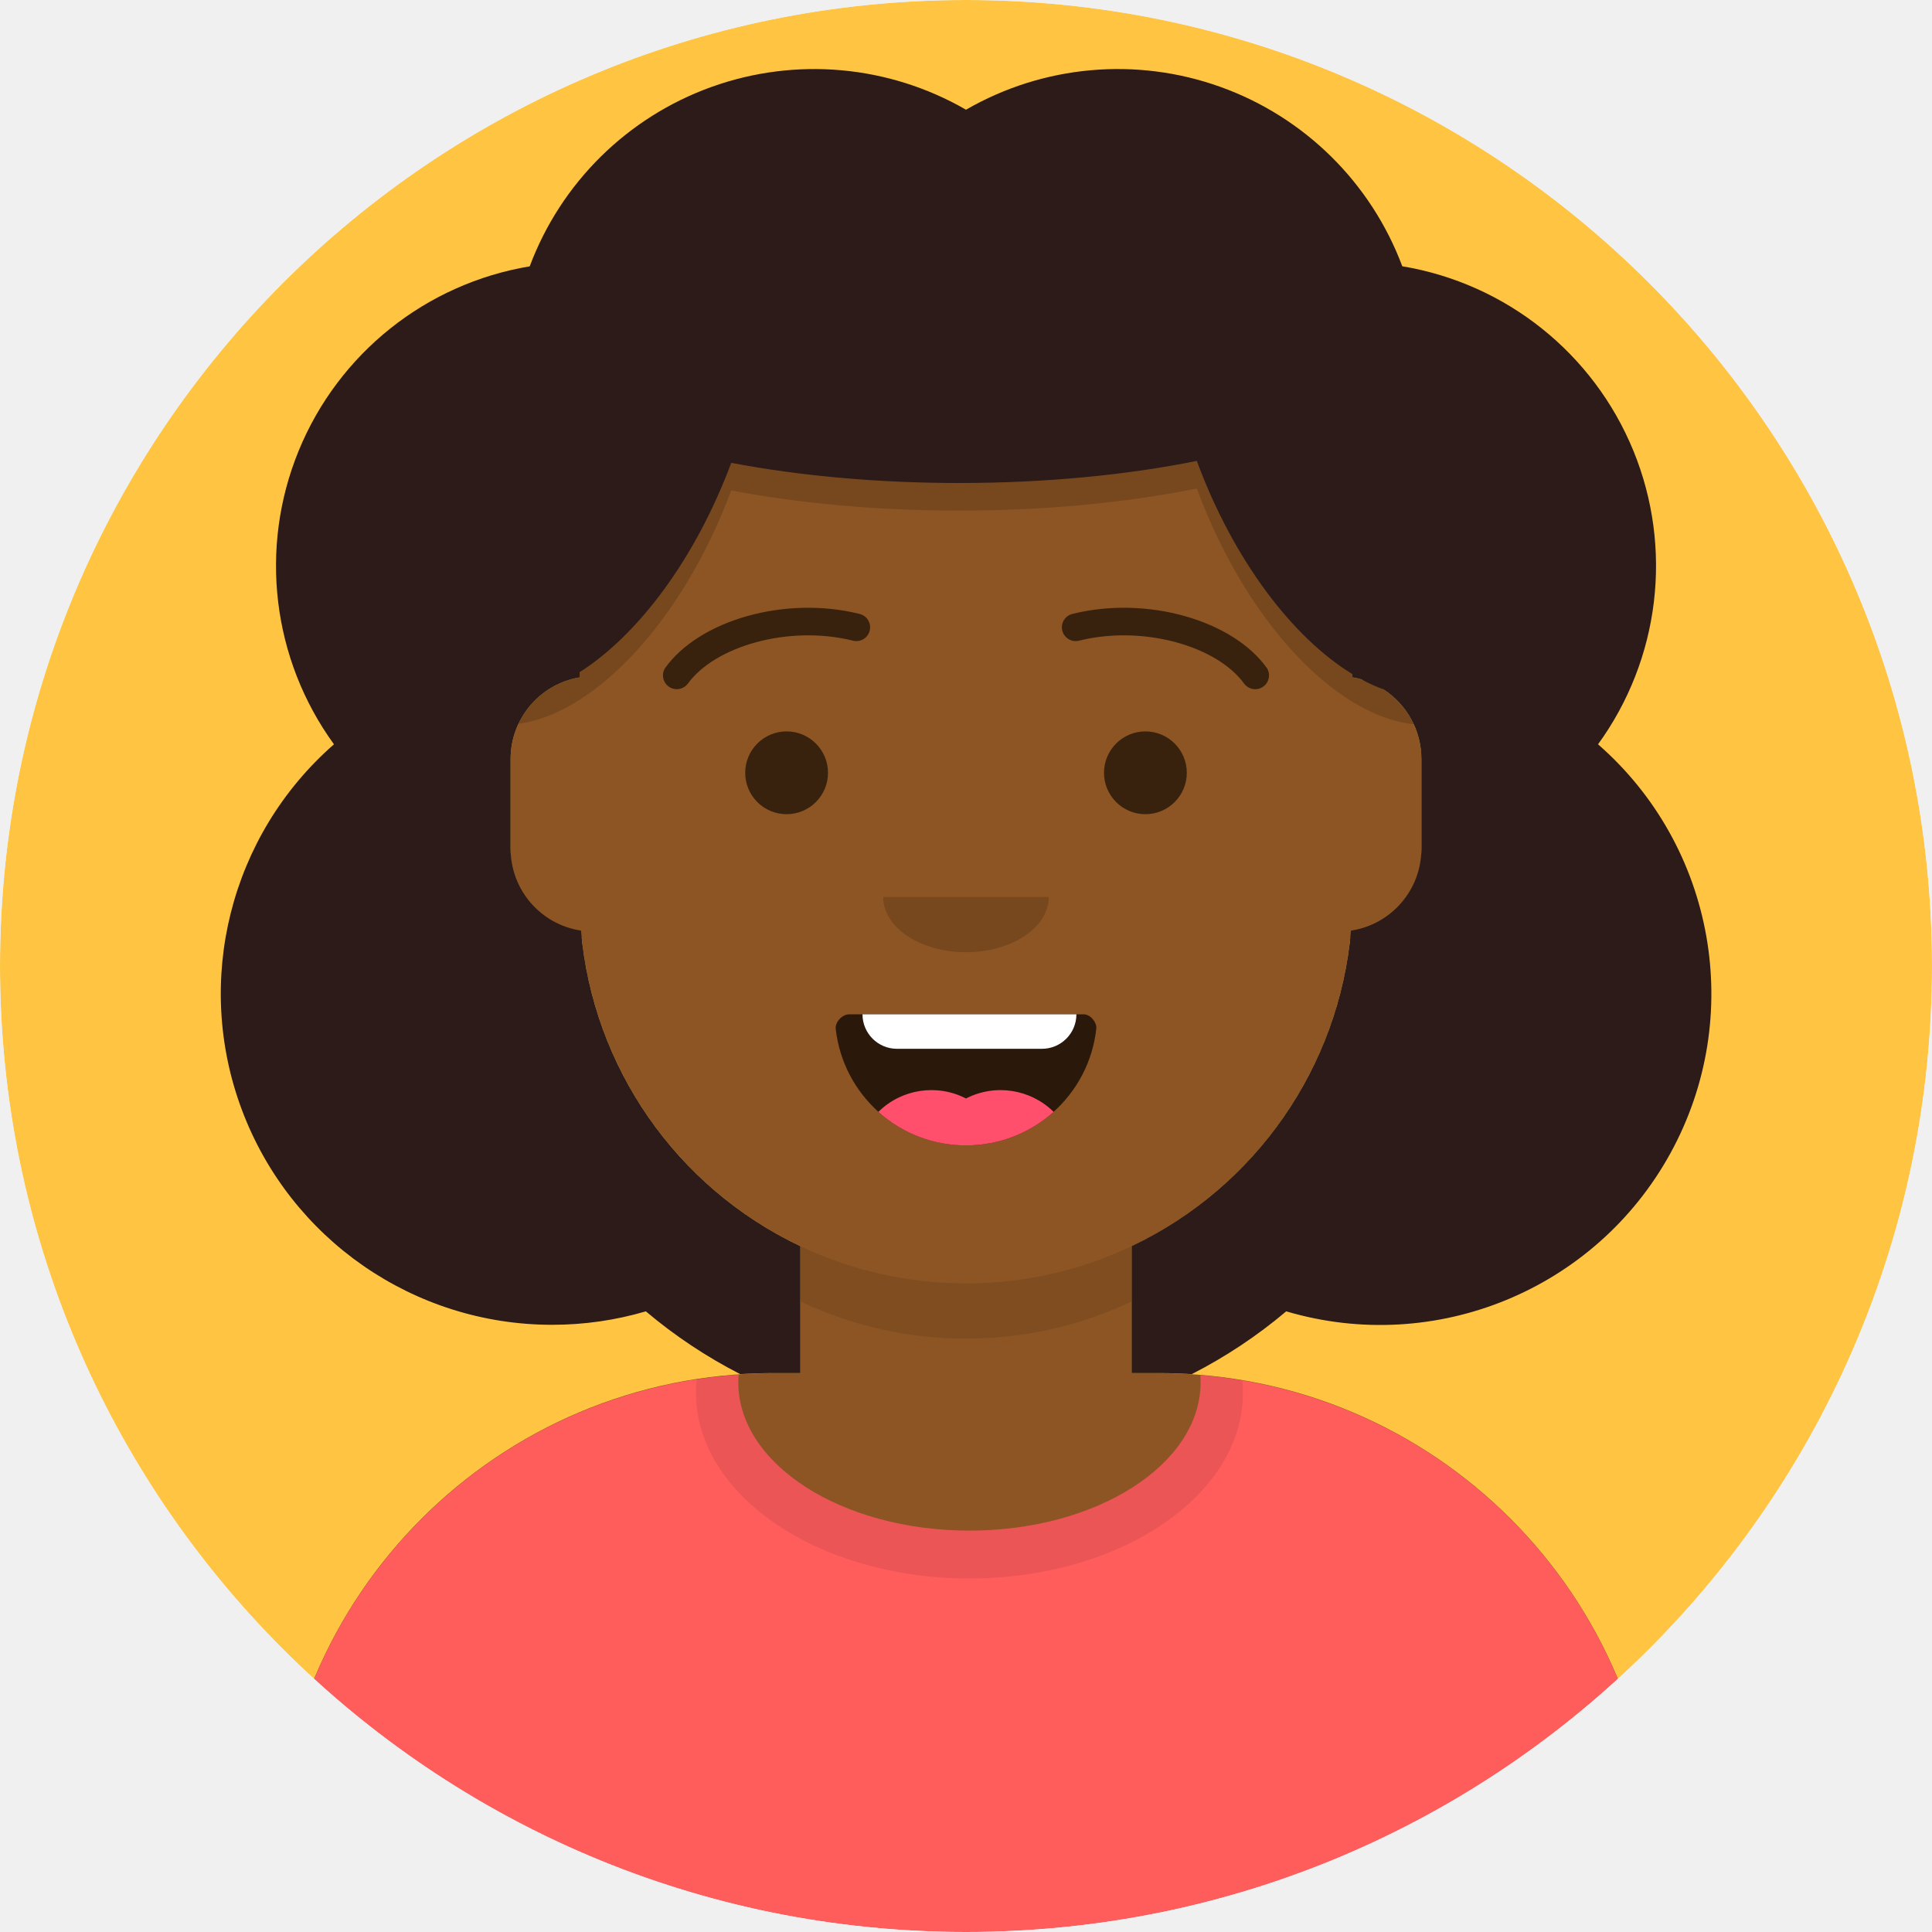
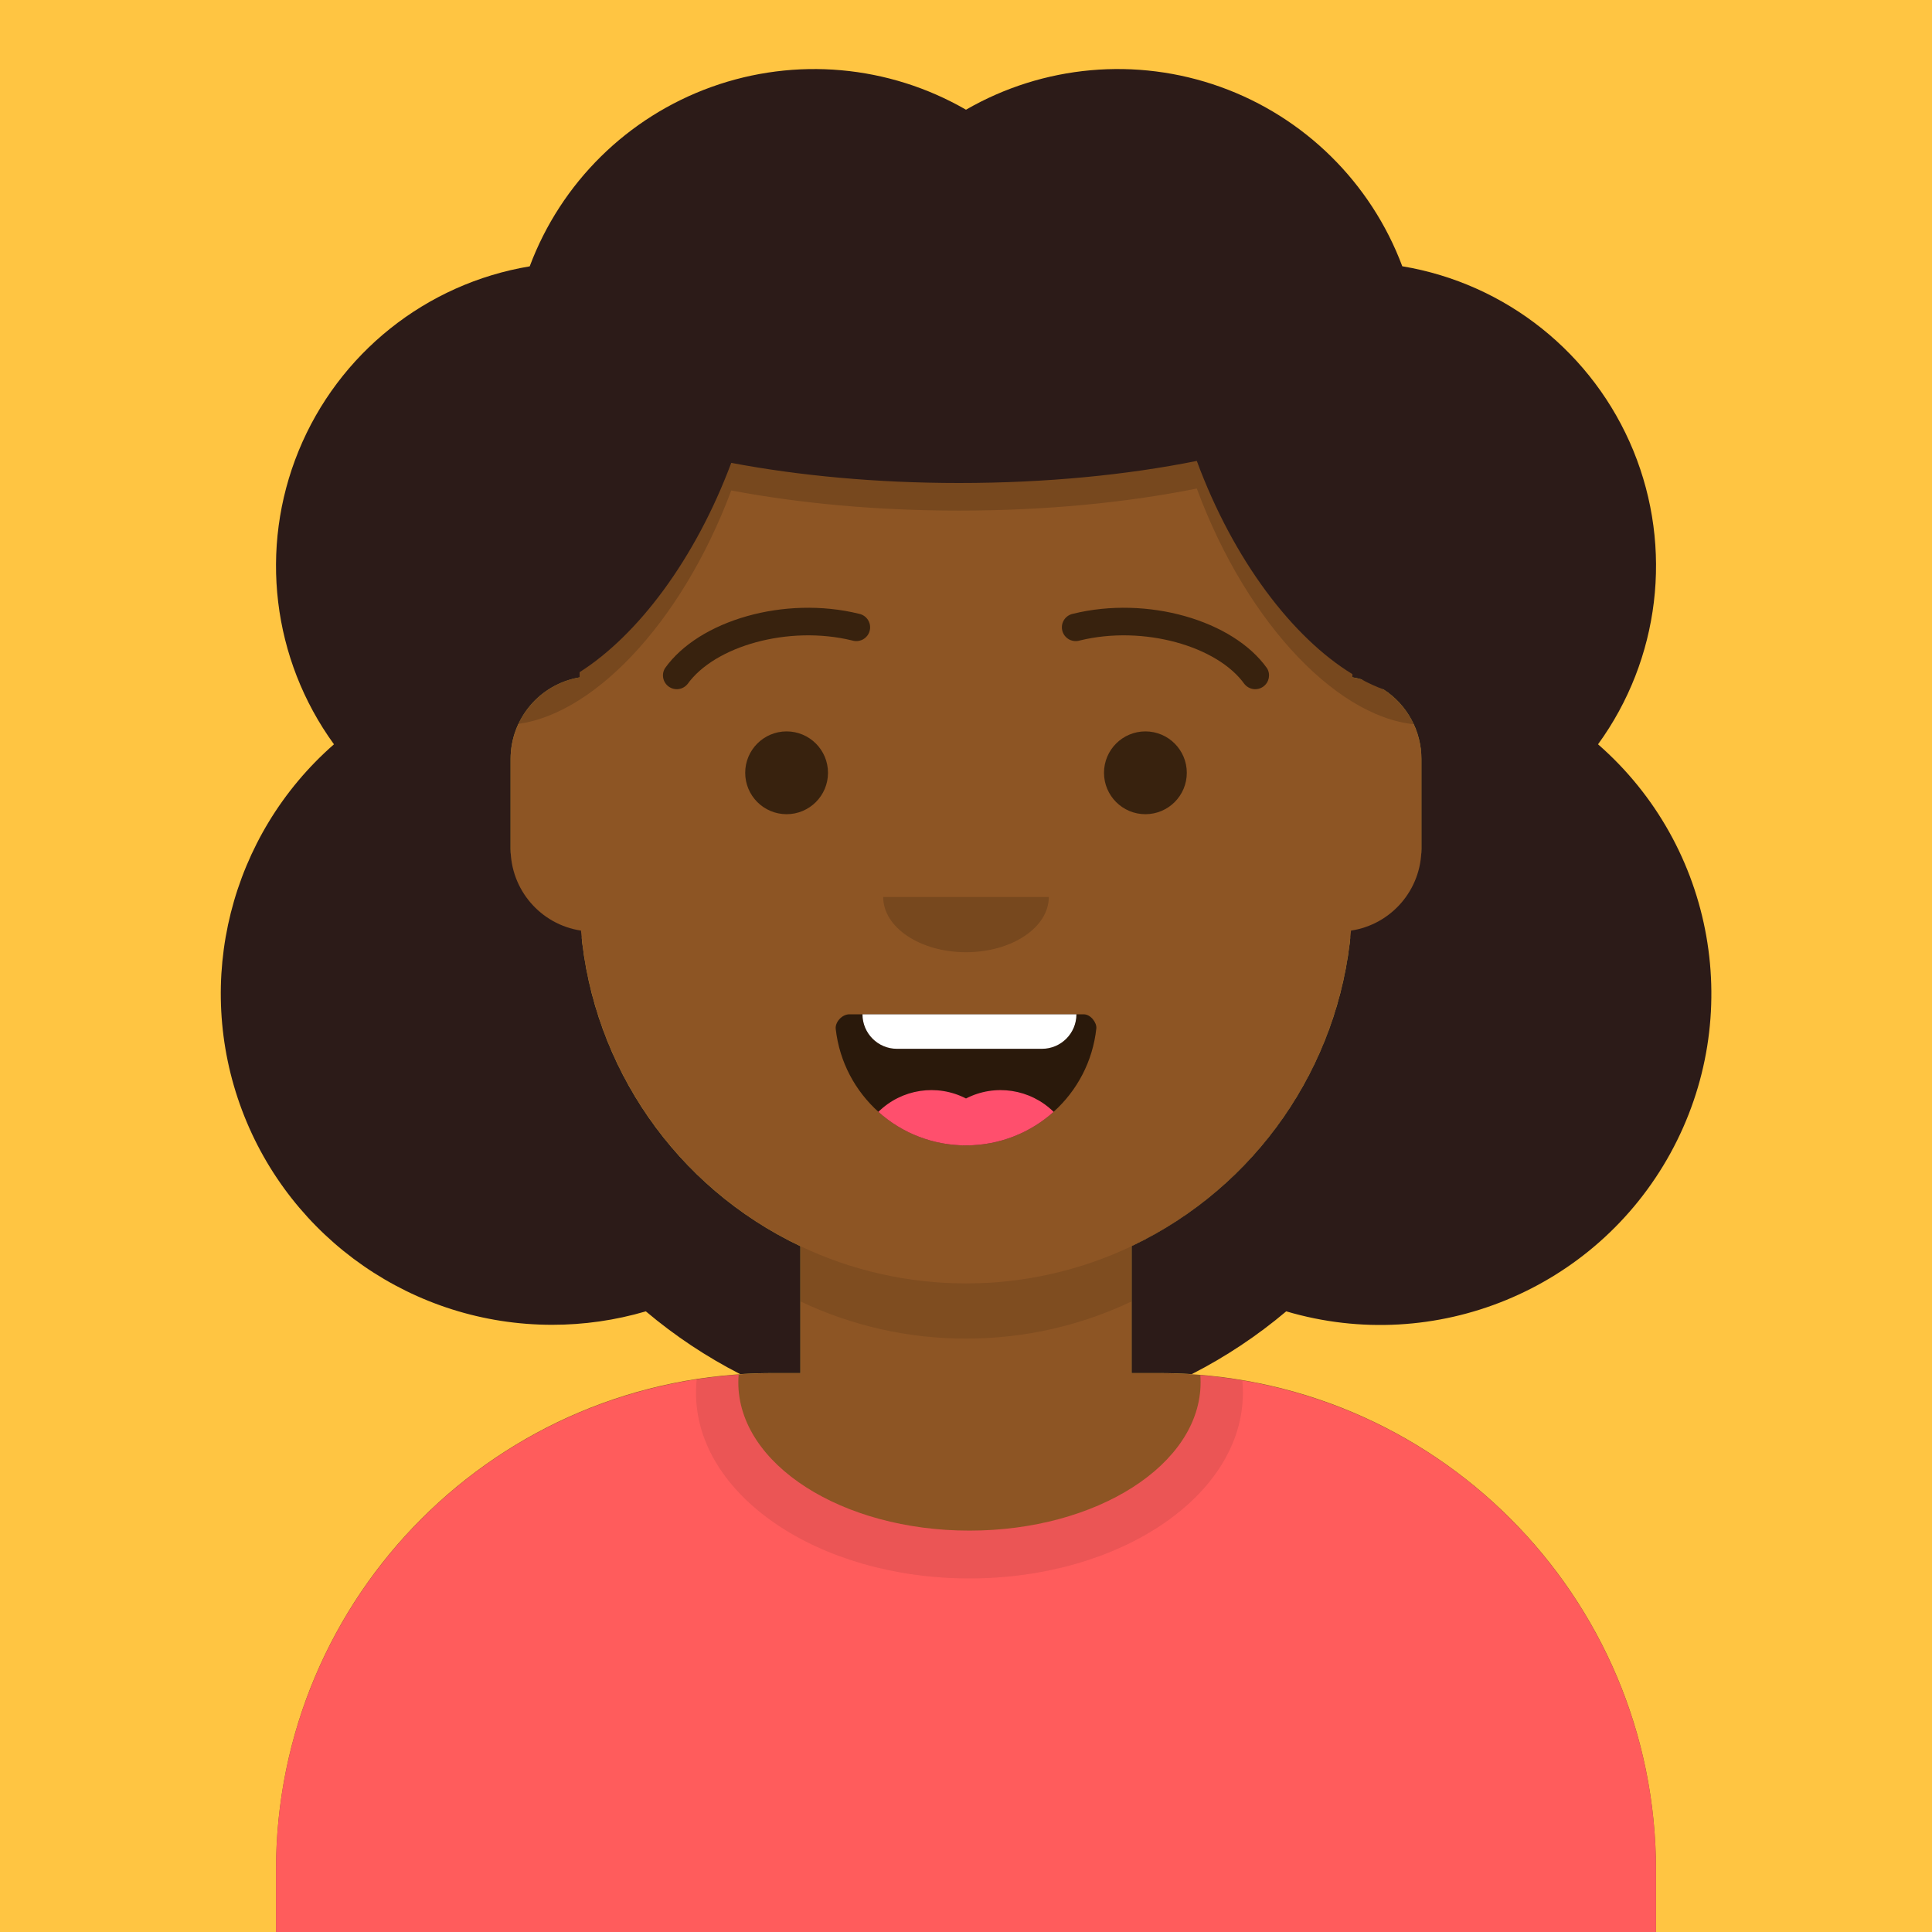
- <svg xmlns="http://www.w3.org/2000/svg" viewBox="0 0 512 512" width="512" height="512">
-   <defs>
-     <clipPath id="fc">
-       <circle cx="256" cy="256" r="256" />
-     </clipPath>
-   </defs>
-   <g clip-path="url(#fc)">
-     <svg viewBox="0 0 280 280" width="512" height="512" preserveAspectRatio="xMidYMid meet">
-       <mask id="viewboxMask">
-         <rect width="280" height="280" rx="0" ry="0" x="0" y="0" fill="#fff" />
-       </mask>
-       <g mask="url(#viewboxMask)">
-         <rect fill="#FFC542" width="280" height="280" x="0" y="0" />
-         <g transform="translate(8)">
-           <path d="M132 36a56 56 0 0 0-56 56v6.17A12 12 0 0 0 66 110v14a12 12 0 0 0 10.3 11.88 56.04 56.04 0 0 0 31.7 44.73v18.4h-4a72 72 0 0 0-72 72v9h200v-9a72 72 0 0 0-72-72h-4v-18.39a56.04 56.04 0 0 0 31.7-44.73A12 12 0 0 0 198 124v-14a12 12 0 0 0-10-11.83V92a56 56 0 0 0-56-56Z" fill="#8d5524" />
-           <path d="M108 180.61v8a55.79 55.79 0 0 0 24 5.39c8.59 0 16.73-1.93 24-5.39v-8a55.79 55.79 0 0 1-24 5.39 55.79 55.79 0 0 1-24-5.39Z" fill="#000" fill-opacity=".1" />
-           <g transform="translate(0 170)">
-             <path d="M132.5 51.83c18.5 0 33.5-9.62 33.5-21.48 0-.36-.01-.7-.04-1.06A72 72 0 0 1 232 101.04V110H32v-8.95a72 72 0 0 1 67.05-71.83c-.03.37-.05.75-.05 1.13 0 11.86 15 21.48 33.5 21.48Z" fill="#ff5c5c" />
-             <path d="M132.5 58.76c21.89 0 39.63-12.05 39.63-26.91 0-.6-.02-1.2-.08-1.8-2-.33-4.03-.59-6.1-.76.04.35.05.7.05 1.06 0 11.86-15 21.48-33.5 21.48S99 42.2 99 30.35c0-.38.02-.76.05-1.13-2.06.14-4.08.36-6.08.67-.07.65-.1 1.3-.1 1.96 0 14.86 17.74 26.91 39.63 26.91Z" fill="#000" fill-opacity=".08" />
-           </g>
-           <g transform="translate(78 134)">
-             <path fill-rule="evenodd" clip-rule="evenodd" d="M35.12 15.13a19 19 0 0 0 37.77-.09c.08-.77-.77-2.04-1.85-2.04H37.1C36 13 35 14.18 35.12 15.13Z" fill="#000" fill-opacity=".7" />
-             <path d="M70 13H39a5 5 0 0 0 5 5h21a5 5 0 0 0 5-5Z" fill="#fff" />
-             <path d="M66.7 27.14A10.96 10.96 0 0 0 54 25.2a10.95 10.95 0 0 0-12.7 1.94A18.93 18.93 0 0 0 54 32c4.88 0 9.33-1.84 12.7-4.86Z" fill="#FF4F6D" />
-           </g>
-           <g transform="translate(104 122)">
-             <path fill-rule="evenodd" clip-rule="evenodd" d="M16 8c0 4.42 5.37 8 12 8s12-3.58 12-8" fill="#000" fill-opacity=".16" />
-           </g>
-           <g transform="translate(76 90)">
-             <path d="M36 22a6 6 0 1 1-12 0 6 6 0 0 1 12 0ZM88 22a6 6 0 1 1-12 0 6 6 0 0 1 12 0Z" fill="#000" fill-opacity=".6" />
-           </g>
-           <g transform="translate(76 82)">
-             <path d="M15.63 17.16c3.92-5.51 14.65-8.6 23.9-6.33a2 2 0 1 0 .95-3.88c-10.74-2.64-23.17.94-28.11 7.9a2 2 0 0 0 3.26 2.3ZM96.37 17.16c-3.91-5.51-14.65-8.6-23.9-6.33a2 2 0 1 1-.95-3.88c10.74-2.64 23.17.94 28.11 7.9a2 2 0 0 1-3.26 2.3Z" fill="#000" fill-opacity=".6" />
-           </g>
-           <g transform="translate(-1)">
-             <path d="M67 105.02c11.38-.72 24.68-14.4 31.98-33.94C108.78 72.94 120.04 74 132 74c12.55 0 24.31-1.16 34.45-3.2 7.38 19.96 21.01 33.87 32.55 34.24V88a66 66 0 0 0-38-59.78A183.64 183.64 0 0 0 132 26c-9.2 0-17.99.63-26.02 1.76A66.01 66.01 0 0 0 67 88v17.02Z" fill="#000" fill-opacity=".16" />
-             <path d="M73 192a48 48 0 0 0 13.6-1.95 72.08 72.08 0 0 0 13.68 9.1c1.56-.1 3.13-.15 4.72-.15h4v-18.39a56.03 56.03 0 0 1-31.8-45.74A12 12 0 0 1 67 123v-13a12 12 0 0 1 10-11.83v-.75c8.46-5.38 16.75-16.36 21.98-30.34C108.78 68.94 120.04 70 132 70c12.55 0 24.31-1.16 34.45-3.2C171.76 81.17 180.32 92.4 189 97.7v.46c.44.07.87.17 1.29.29a24.4 24.4 0 0 0 3.23 1.47A11.99 11.99 0 0 1 199 110v13a12 12 0 0 1-10.2 11.87A56.03 56.03 0 0 1 157 180.6V199h4c1.59 0 3.16.05 4.72.15a72.08 72.08 0 0 0 13.69-9.1 48 48 0 0 0 45.19-82.18 44.01 44.01 0 0 0-28.37-69.28A44.02 44.02 0 0 0 133 15.9a44.02 44.02 0 0 0-63.23 22.7 44.01 44.01 0 0 0-28.37 69.27A48 48 0 0 0 73 192Z" fill="#2c1b18" />
-           </g>
-           <g transform="translate(49 72)" />
-           <g transform="translate(62 42)" />
-         </g>
+ <svg xmlns="http://www.w3.org/2000/svg" viewBox="0 0 280 280" width="512" height="512" preserveAspectRatio="xMidYMid meet">
+   <mask id="viewboxMask">
+     <rect width="280" height="280" rx="0" ry="0" x="0" y="0" fill="#fff" />
+   </mask>
+   <g mask="url(#viewboxMask)">
+     <rect fill="#FFC542" width="280" height="280" x="0" y="0" />
+     <g transform="translate(8)">
+       <path d="M132 36a56 56 0 0 0-56 56v6.17A12 12 0 0 0 66 110v14a12 12 0 0 0 10.3 11.88 56.04 56.04 0 0 0 31.7 44.73v18.4h-4a72 72 0 0 0-72 72v9h200v-9a72 72 0 0 0-72-72h-4v-18.39a56.04 56.04 0 0 0 31.7-44.73A12 12 0 0 0 198 124v-14a12 12 0 0 0-10-11.83V92a56 56 0 0 0-56-56Z" fill="#8d5524" />
+       <path d="M108 180.61v8a55.79 55.79 0 0 0 24 5.39c8.59 0 16.73-1.93 24-5.39v-8a55.79 55.79 0 0 1-24 5.39 55.79 55.79 0 0 1-24-5.39Z" fill="#000" fill-opacity=".1" />
+       <g transform="translate(0 170)">
+         <path d="M132.5 51.83c18.5 0 33.5-9.62 33.5-21.48 0-.36-.01-.7-.04-1.06A72 72 0 0 1 232 101.04V110H32v-8.95a72 72 0 0 1 67.05-71.83c-.03.37-.05.75-.05 1.13 0 11.86 15 21.48 33.5 21.48Z" fill="#ff5c5c" />
+         <path d="M132.5 58.76c21.89 0 39.63-12.05 39.63-26.91 0-.6-.02-1.2-.08-1.8-2-.33-4.03-.59-6.1-.76.04.35.05.7.05 1.06 0 11.86-15 21.48-33.5 21.48S99 42.2 99 30.35c0-.38.02-.76.05-1.13-2.06.14-4.08.36-6.08.67-.07.65-.1 1.3-.1 1.96 0 14.86 17.74 26.91 39.63 26.91Z" fill="#000" fill-opacity=".08" />
      </g>
-     </svg>
+       <g transform="translate(78 134)">
+         <path fill-rule="evenodd" clip-rule="evenodd" d="M35.12 15.13a19 19 0 0 0 37.77-.09c.08-.77-.77-2.04-1.85-2.04H37.1C36 13 35 14.18 35.12 15.13Z" fill="#000" fill-opacity=".7" />
+         <path d="M70 13H39a5 5 0 0 0 5 5h21a5 5 0 0 0 5-5Z" fill="#fff" />
+         <path d="M66.7 27.14A10.96 10.96 0 0 0 54 25.2a10.95 10.95 0 0 0-12.7 1.94A18.93 18.93 0 0 0 54 32c4.88 0 9.33-1.84 12.7-4.86Z" fill="#FF4F6D" />
+       </g>
+       <g transform="translate(104 122)">
+         <path fill-rule="evenodd" clip-rule="evenodd" d="M16 8c0 4.42 5.37 8 12 8s12-3.58 12-8" fill="#000" fill-opacity=".16" />
+       </g>
+       <g transform="translate(76 90)">
+         <path d="M36 22a6 6 0 1 1-12 0 6 6 0 0 1 12 0ZM88 22a6 6 0 1 1-12 0 6 6 0 0 1 12 0Z" fill="#000" fill-opacity=".6" />
+       </g>
+       <g transform="translate(76 82)">
+         <path d="M15.63 17.16c3.92-5.51 14.65-8.6 23.9-6.33a2 2 0 1 0 .95-3.88c-10.74-2.64-23.17.94-28.11 7.9a2 2 0 0 0 3.26 2.3ZM96.37 17.16c-3.91-5.51-14.65-8.6-23.9-6.33a2 2 0 1 1-.95-3.88c10.74-2.64 23.17.94 28.11 7.9a2 2 0 0 1-3.26 2.3Z" fill="#000" fill-opacity=".6" />
+       </g>
+       <g transform="translate(-1)">
+         <path d="M67 105.02c11.38-.72 24.68-14.4 31.98-33.94C108.78 72.94 120.04 74 132 74c12.55 0 24.31-1.16 34.45-3.2 7.38 19.96 21.01 33.87 32.55 34.24V88a66 66 0 0 0-38-59.78A183.64 183.64 0 0 0 132 26c-9.2 0-17.99.63-26.02 1.76A66.01 66.01 0 0 0 67 88v17.02Z" fill="#000" fill-opacity=".16" />
+         <path d="M73 192a48 48 0 0 0 13.6-1.95 72.08 72.08 0 0 0 13.68 9.1c1.56-.1 3.13-.15 4.72-.15h4v-18.39a56.03 56.03 0 0 1-31.8-45.74A12 12 0 0 1 67 123v-13a12 12 0 0 1 10-11.83v-.75c8.46-5.38 16.75-16.36 21.98-30.34C108.78 68.94 120.04 70 132 70c12.55 0 24.31-1.16 34.45-3.2C171.76 81.17 180.32 92.4 189 97.7v.46c.44.07.87.17 1.29.29a24.4 24.4 0 0 0 3.23 1.47A11.99 11.99 0 0 1 199 110v13a12 12 0 0 1-10.2 11.87A56.03 56.03 0 0 1 157 180.6V199h4c1.59 0 3.16.05 4.72.15a72.08 72.08 0 0 0 13.69-9.1 48 48 0 0 0 45.19-82.18 44.01 44.01 0 0 0-28.37-69.28A44.02 44.02 0 0 0 133 15.9a44.02 44.02 0 0 0-63.23 22.7 44.01 44.01 0 0 0-28.37 69.27A48 48 0 0 0 73 192Z" fill="#2c1b18" />
+       </g>
+       <g transform="translate(49 72)" />
+       <g transform="translate(62 42)" />
+     </g>
  </g>
</svg>
